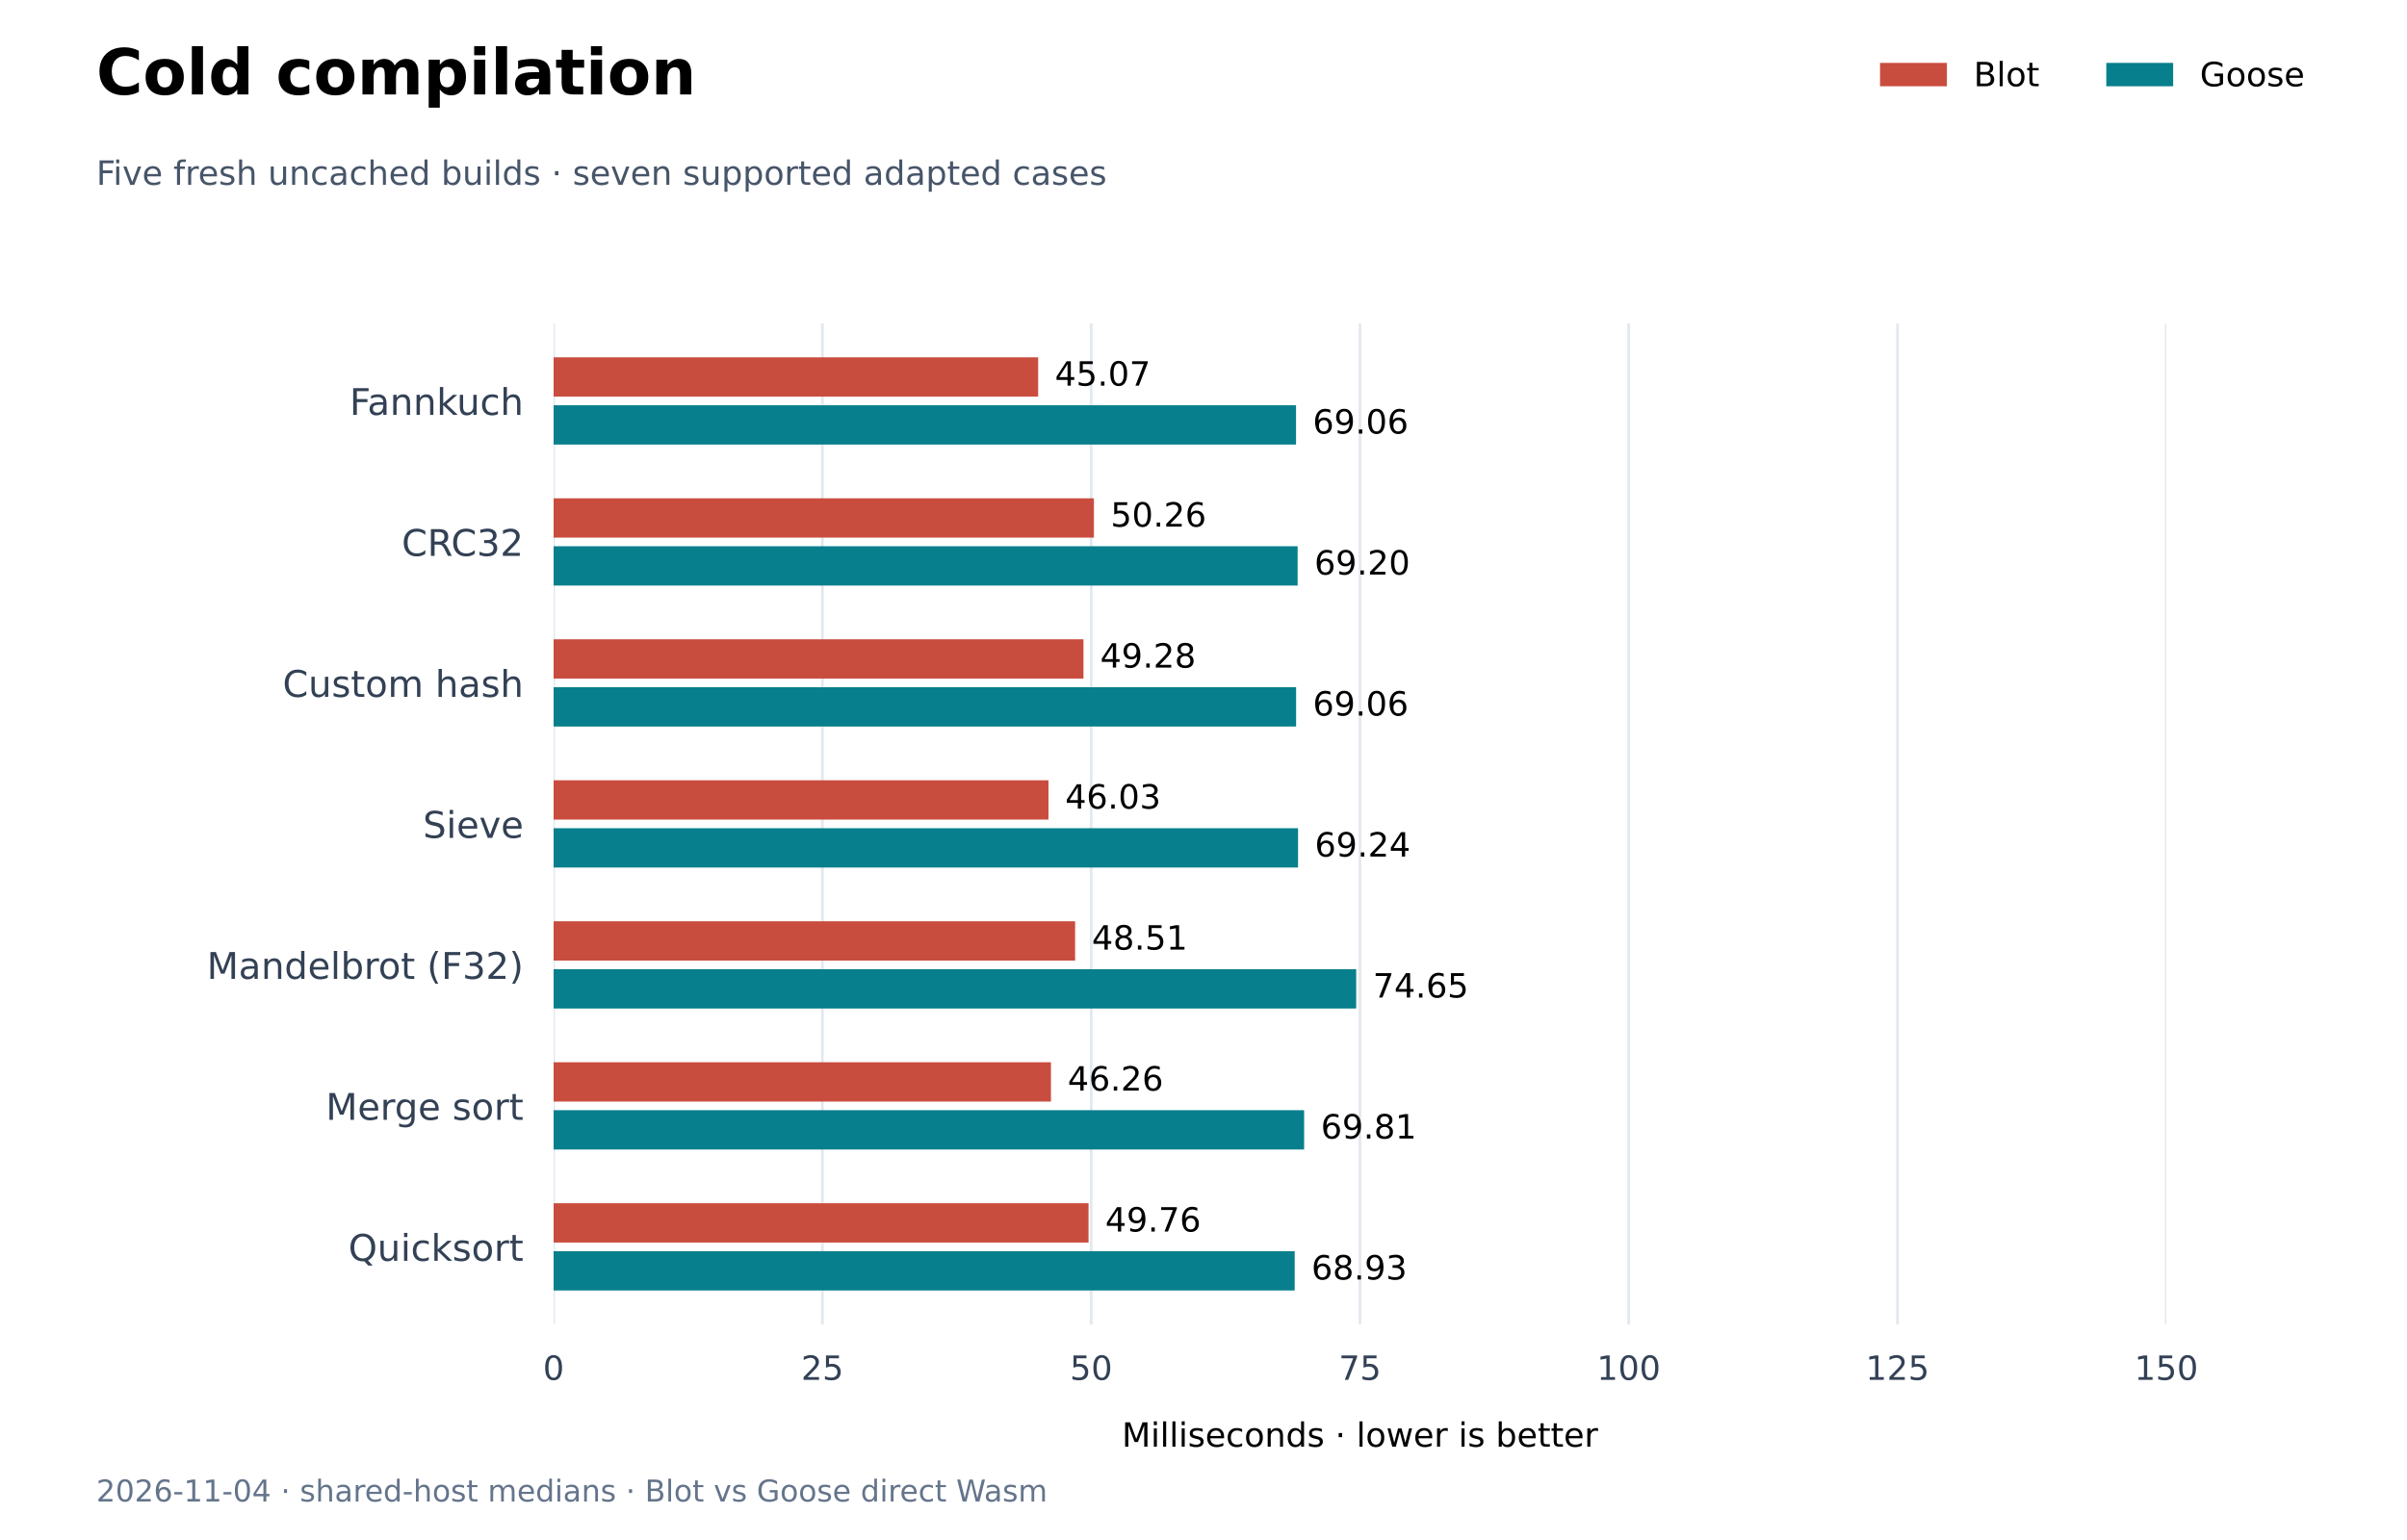
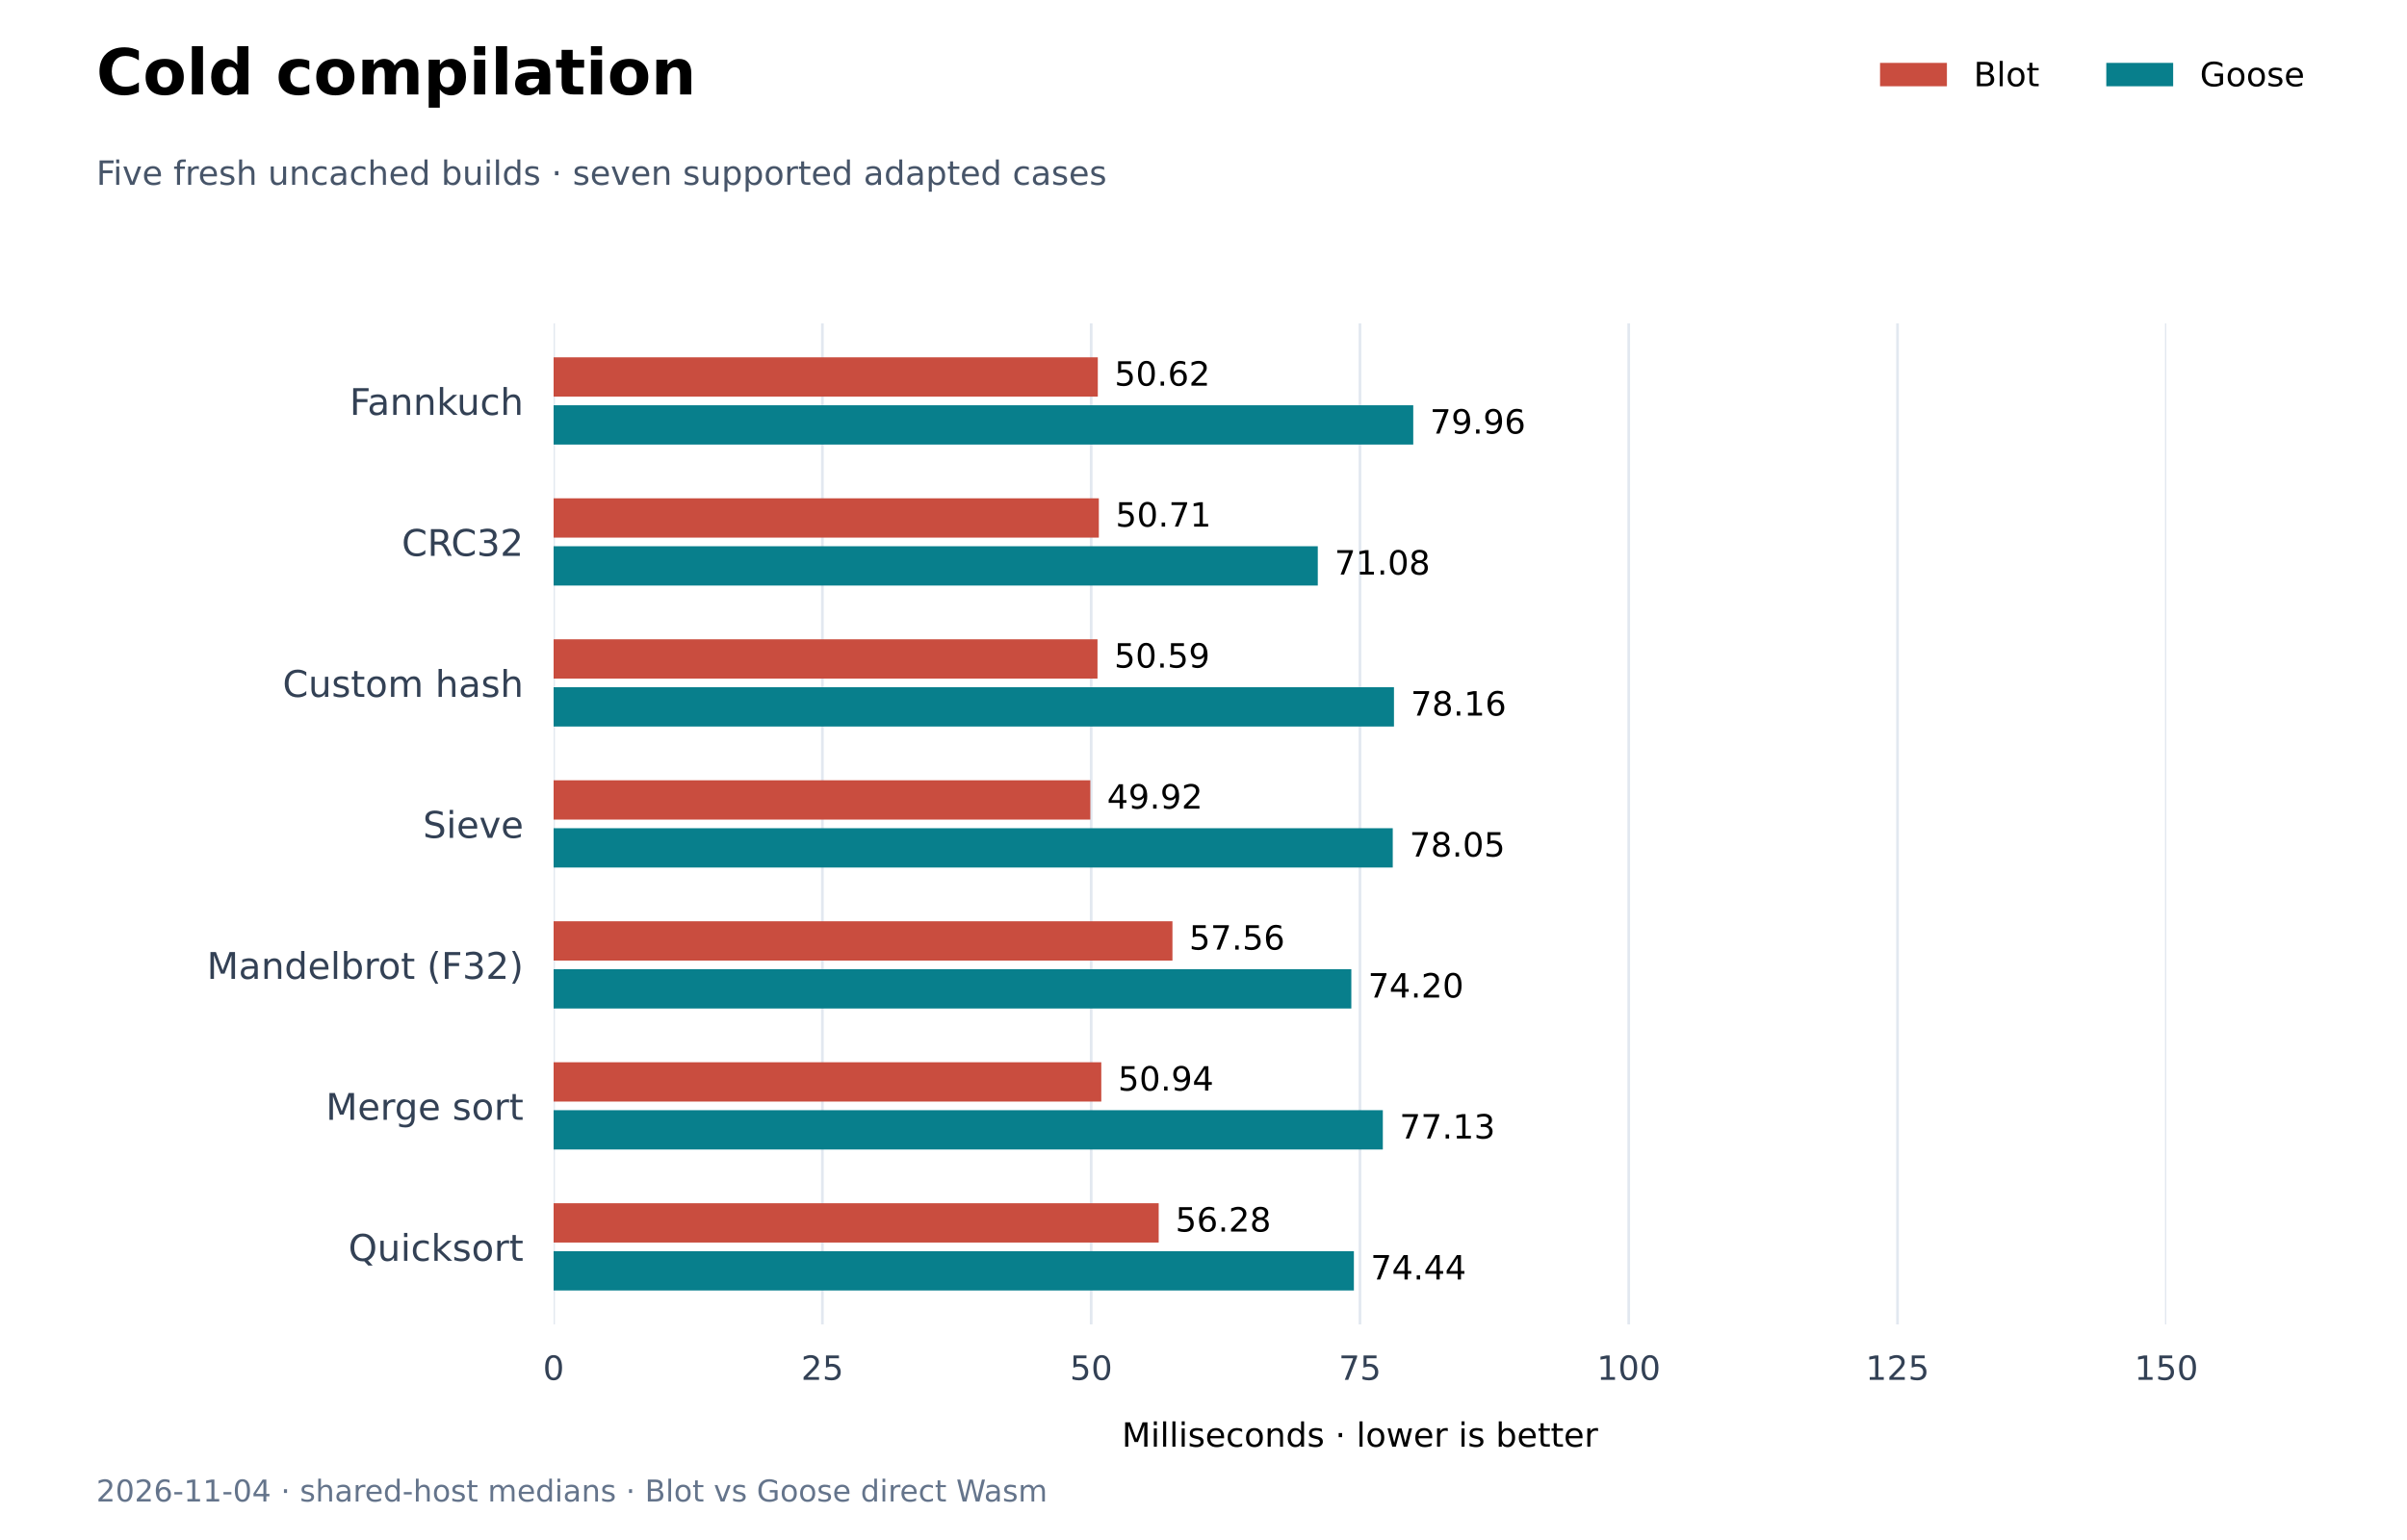
<svg xmlns="http://www.w3.org/2000/svg" width="720pt" height="460.8pt" viewBox="0 0 720 460.8" version="1.1">
  <defs>
    <style type="text/css">
    * {
      stroke-linejoin: round;
      stroke-linecap: butt;
    }
    </style>
  </defs>
  <g id="figure_1">
    <g id="patch_1">
      <path d="M 0 460.8 L 720 460.8 L 720 0 L 0 0 z " style="fill: #ffffff" />
    </g>
    <g id="axes_1">
      <g id="patch_2">
        <path d="M 165.6 396.288 L 648 396.288 L 648 96.768 L 165.6 96.768 z " style="fill: #ffffff" />
      </g>
      <g id="matplotlib.axis_1">
        <g id="xtick_1">
          <g id="line2d_1">
            <path d="M 165.6 396.288 L 165.6 96.768 " clip-path="url(#p71973d074f)" style="fill: none; stroke: #e2e8f0; stroke-width: 0.8; stroke-linecap: square" />
          </g>
          <g id="line2d_2" />
          <g id="text_1">
            <text style="font-size: 10px; font-family: 'DejaVu Sans', 'Bitstream Vera Sans', 'Computer Modern Sans Serif', 'Lucida Grande', 'Verdana', 'Geneva', 'Lucid', 'Arial', 'Helvetica', 'Avant Garde', sans-serif; text-anchor: middle; fill: #334155" x="165.6" y="412.886" transform="rotate(-0 165.6 412.8857)">0</text>
          </g>
        </g>
        <g id="xtick_2">
          <g id="line2d_3">
            <path d="M 246 396.288 L 246 96.768 " clip-path="url(#p71973d074f)" style="fill: none; stroke: #e2e8f0; stroke-width: 0.8; stroke-linecap: square" />
          </g>
          <g id="line2d_4" />
          <g id="text_2">
            <text style="font-size: 10px; font-family: 'DejaVu Sans', 'Bitstream Vera Sans', 'Computer Modern Sans Serif', 'Lucida Grande', 'Verdana', 'Geneva', 'Lucid', 'Arial', 'Helvetica', 'Avant Garde', sans-serif; text-anchor: middle; fill: #334155" x="246" y="412.886" transform="rotate(-0 246 412.8857)">25</text>
          </g>
        </g>
        <g id="xtick_3">
          <g id="line2d_5">
            <path d="M 326.4 396.288 L 326.4 96.768 " clip-path="url(#p71973d074f)" style="fill: none; stroke: #e2e8f0; stroke-width: 0.8; stroke-linecap: square" />
          </g>
          <g id="line2d_6" />
          <g id="text_3">
            <text style="font-size: 10px; font-family: 'DejaVu Sans', 'Bitstream Vera Sans', 'Computer Modern Sans Serif', 'Lucida Grande', 'Verdana', 'Geneva', 'Lucid', 'Arial', 'Helvetica', 'Avant Garde', sans-serif; text-anchor: middle; fill: #334155" x="326.4" y="412.886" transform="rotate(-0 326.4 412.8857)">50</text>
          </g>
        </g>
        <g id="xtick_4">
          <g id="line2d_7">
            <path d="M 406.8 396.288 L 406.8 96.768 " clip-path="url(#p71973d074f)" style="fill: none; stroke: #e2e8f0; stroke-width: 0.8; stroke-linecap: square" />
          </g>
          <g id="line2d_8" />
          <g id="text_4">
            <text style="font-size: 10px; font-family: 'DejaVu Sans', 'Bitstream Vera Sans', 'Computer Modern Sans Serif', 'Lucida Grande', 'Verdana', 'Geneva', 'Lucid', 'Arial', 'Helvetica', 'Avant Garde', sans-serif; text-anchor: middle; fill: #334155" x="406.8" y="412.886" transform="rotate(-0 406.8 412.8857)">75</text>
          </g>
        </g>
        <g id="xtick_5">
          <g id="line2d_9">
            <path d="M 487.2 396.288 L 487.2 96.768 " clip-path="url(#p71973d074f)" style="fill: none; stroke: #e2e8f0; stroke-width: 0.8; stroke-linecap: square" />
          </g>
          <g id="line2d_10" />
          <g id="text_5">
            <text style="font-size: 10px; font-family: 'DejaVu Sans', 'Bitstream Vera Sans', 'Computer Modern Sans Serif', 'Lucida Grande', 'Verdana', 'Geneva', 'Lucid', 'Arial', 'Helvetica', 'Avant Garde', sans-serif; text-anchor: middle; fill: #334155" x="487.2" y="412.886" transform="rotate(-0 487.2 412.8857)">100</text>
          </g>
        </g>
        <g id="xtick_6">
          <g id="line2d_11">
            <path d="M 567.6 396.288 L 567.6 96.768 " clip-path="url(#p71973d074f)" style="fill: none; stroke: #e2e8f0; stroke-width: 0.8; stroke-linecap: square" />
          </g>
          <g id="line2d_12" />
          <g id="text_6">
            <text style="font-size: 10px; font-family: 'DejaVu Sans', 'Bitstream Vera Sans', 'Computer Modern Sans Serif', 'Lucida Grande', 'Verdana', 'Geneva', 'Lucid', 'Arial', 'Helvetica', 'Avant Garde', sans-serif; text-anchor: middle; fill: #334155" x="567.6" y="412.886" transform="rotate(-0 567.6 412.8857)">125</text>
          </g>
        </g>
        <g id="xtick_7">
          <g id="line2d_13">
            <path d="M 648 396.288 L 648 96.768 " clip-path="url(#p71973d074f)" style="fill: none; stroke: #e2e8f0; stroke-width: 0.8; stroke-linecap: square" />
          </g>
          <g id="line2d_14" />
          <g id="text_7">
            <text style="font-size: 10px; font-family: 'DejaVu Sans', 'Bitstream Vera Sans', 'Computer Modern Sans Serif', 'Lucida Grande', 'Verdana', 'Geneva', 'Lucid', 'Arial', 'Helvetica', 'Avant Garde', sans-serif; text-anchor: middle; fill: #334155" x="648" y="412.886" transform="rotate(-0 648 412.8857)">150</text>
          </g>
        </g>
        <g id="text_8">
          <text style="font-size: 10px; font-family: 'DejaVu Sans', 'Bitstream Vera Sans', 'Computer Modern Sans Serif', 'Lucida Grande', 'Verdana', 'Geneva', 'Lucid', 'Arial', 'Helvetica', 'Avant Garde', sans-serif; text-anchor: middle" x="406.8" y="432.886" transform="rotate(-0 406.8 432.8864)">Milliseconds · lower is better</text>
        </g>
      </g>
      <g id="matplotlib.axis_2">
        <g id="ytick_1">
          <g id="line2d_15" />
          <g id="text_9">
            <text style="font-size: 11px; font-family: 'DejaVu Sans', 'Bitstream Vera Sans', 'Computer Modern Sans Serif', 'Lucida Grande', 'Verdana', 'Geneva', 'Lucid', 'Arial', 'Helvetica', 'Avant Garde', sans-serif; text-anchor: end; fill: #334155" x="156.6" y="124.149" transform="rotate(-0 156.6 124.1494)">Fannkuch</text>
          </g>
        </g>
        <g id="ytick_2">
          <g id="line2d_16" />
          <g id="text_10">
            <text style="font-size: 11px; font-family: 'DejaVu Sans', 'Bitstream Vera Sans', 'Computer Modern Sans Serif', 'Lucida Grande', 'Verdana', 'Geneva', 'Lucid', 'Arial', 'Helvetica', 'Avant Garde', sans-serif; text-anchor: end; fill: #334155" x="156.6" y="166.335" transform="rotate(-0 156.6 166.3349)">CRC32</text>
          </g>
        </g>
        <g id="ytick_3">
          <g id="line2d_17" />
          <g id="text_11">
            <text style="font-size: 11px; font-family: 'DejaVu Sans', 'Bitstream Vera Sans', 'Computer Modern Sans Serif', 'Lucida Grande', 'Verdana', 'Geneva', 'Lucid', 'Arial', 'Helvetica', 'Avant Garde', sans-serif; text-anchor: end; fill: #334155" x="156.6" y="208.521" transform="rotate(-0 156.6 208.5212)">Custom hash</text>
          </g>
        </g>
        <g id="ytick_4">
          <g id="line2d_18" />
          <g id="text_12">
            <text style="font-size: 11px; font-family: 'DejaVu Sans', 'Bitstream Vera Sans', 'Computer Modern Sans Serif', 'Lucida Grande', 'Verdana', 'Geneva', 'Lucid', 'Arial', 'Helvetica', 'Avant Garde', sans-serif; text-anchor: end; fill: #334155" x="156.6" y="250.707" transform="rotate(-0 156.6 250.7071)">Sieve</text>
          </g>
        </g>
        <g id="ytick_5">
          <g id="line2d_19" />
          <g id="text_13">
            <text style="font-size: 11px; font-family: 'DejaVu Sans', 'Bitstream Vera Sans', 'Computer Modern Sans Serif', 'Lucida Grande', 'Verdana', 'Geneva', 'Lucid', 'Arial', 'Helvetica', 'Avant Garde', sans-serif; text-anchor: end; fill: #334155" x="156.6" y="292.893" transform="rotate(-0 156.6 292.8931)">Mandelbrot (F32)</text>
          </g>
        </g>
        <g id="ytick_6">
          <g id="line2d_20" />
          <g id="text_14">
            <text style="font-size: 11px; font-family: 'DejaVu Sans', 'Bitstream Vera Sans', 'Computer Modern Sans Serif', 'Lucida Grande', 'Verdana', 'Geneva', 'Lucid', 'Arial', 'Helvetica', 'Avant Garde', sans-serif; text-anchor: end; fill: #334155" x="156.6" y="335.079" transform="rotate(-0 156.6 335.0785)">Merge sort</text>
          </g>
        </g>
        <g id="ytick_7">
          <g id="line2d_21" />
          <g id="text_15">
            <text style="font-size: 11px; font-family: 'DejaVu Sans', 'Bitstream Vera Sans', 'Computer Modern Sans Serif', 'Lucida Grande', 'Verdana', 'Geneva', 'Lucid', 'Arial', 'Helvetica', 'Avant Garde', sans-serif; text-anchor: end; fill: #334155" x="156.6" y="377.265" transform="rotate(-0 156.6 377.2649)">Quicksort</text>
          </g>
        </g>
      </g>
      <g id="patch_3">
-         <path d="M 165.6 106.918 L 310.547 106.918 L 310.547 118.679 L 165.6 118.679 z " clip-path="url(#p71973d074f)" style="fill: #c94d3f" />
+         <path d="M 165.6 106.918 L 328.384 106.918 L 328.384 118.679 L 165.6 118.679 z " clip-path="url(#p71973d074f)" style="fill: #c94d3f" />
      </g>
      <g id="patch_4">
-         <path d="M 165.6 149.104 L 327.221 149.104 L 327.221 160.865 L 165.6 160.865 z " clip-path="url(#p71973d074f)" style="fill: #c94d3f" />
+         <path d="M 165.6 149.104 L 328.694 149.104 L 328.694 160.865 L 165.6 160.865 z " clip-path="url(#p71973d074f)" style="fill: #c94d3f" />
      </g>
      <g id="patch_5">
-         <path d="M 165.6 191.29 L 324.099 191.29 L 324.099 203.051 L 165.6 203.051 z " clip-path="url(#p71973d074f)" style="fill: #c94d3f" />
+         <path d="M 165.6 191.29 L 328.292 191.29 L 328.292 203.051 L 165.6 203.051 z " clip-path="url(#p71973d074f)" style="fill: #c94d3f" />
      </g>
      <g id="patch_6">
-         <path d="M 165.6 233.476 L 313.624 233.476 L 313.624 245.237 L 165.6 245.237 z " clip-path="url(#p71973d074f)" style="fill: #c94d3f" />
+         <path d="M 165.6 233.476 L 326.147 233.476 L 326.147 245.237 L 165.6 245.237 z " clip-path="url(#p71973d074f)" style="fill: #c94d3f" />
      </g>
      <g id="patch_7">
-         <path d="M 165.6 275.662 L 321.596 275.662 L 321.596 287.423 L 165.6 287.423 z " clip-path="url(#p71973d074f)" style="fill: #c94d3f" />
+         <path d="M 165.6 275.662 L 350.713 275.662 L 350.713 287.423 L 165.6 287.423 z " clip-path="url(#p71973d074f)" style="fill: #c94d3f" />
      </g>
      <g id="patch_8">
-         <path d="M 165.6 317.848 L 314.368 317.848 L 314.368 329.609 L 165.6 329.609 z " clip-path="url(#p71973d074f)" style="fill: #c94d3f" />
+         <path d="M 165.6 317.848 L 329.427 317.848 L 329.427 329.609 L 165.6 329.609 z " clip-path="url(#p71973d074f)" style="fill: #c94d3f" />
      </g>
      <g id="patch_9">
-         <path d="M 165.6 360.033 L 325.614 360.033 L 325.614 371.795 L 165.6 371.795 z " clip-path="url(#p71973d074f)" style="fill: #c94d3f" />
+         <path d="M 165.6 360.033 L 346.596 360.033 L 346.596 371.795 L 165.6 371.795 z " clip-path="url(#p71973d074f)" style="fill: #c94d3f" />
      </g>
      <g id="patch_10">
-         <path d="M 165.6 121.261 L 387.683 121.261 L 387.683 133.023 L 165.6 133.023 z " clip-path="url(#p71973d074f)" style="fill: #087f8c" />
+         <path d="M 165.6 121.261 L 422.744 121.261 L 422.744 133.023 L 165.6 133.023 z " clip-path="url(#p71973d074f)" style="fill: #087f8c" />
      </g>
      <g id="patch_11">
-         <path d="M 165.6 163.447 L 388.16 163.447 L 388.16 175.208 L 165.6 175.208 z " clip-path="url(#p71973d074f)" style="fill: #087f8c" />
+         <path d="M 165.6 163.447 L 394.185 163.447 L 394.185 175.208 L 165.6 175.208 z " clip-path="url(#p71973d074f)" style="fill: #087f8c" />
      </g>
      <g id="patch_12">
-         <path d="M 165.6 205.633 L 387.7 205.633 L 387.7 217.394 L 165.6 217.394 z " clip-path="url(#p71973d074f)" style="fill: #087f8c" />
+         <path d="M 165.6 205.633 L 416.977 205.633 L 416.977 217.394 L 165.6 217.394 z " clip-path="url(#p71973d074f)" style="fill: #087f8c" />
      </g>
      <g id="patch_13">
-         <path d="M 165.6 247.819 L 388.283 247.819 L 388.283 259.58 L 165.6 259.58 z " clip-path="url(#p71973d074f)" style="fill: #087f8c" />
+         <path d="M 165.6 247.819 L 416.612 247.819 L 416.612 259.58 L 165.6 259.58 z " clip-path="url(#p71973d074f)" style="fill: #087f8c" />
      </g>
      <g id="patch_14">
-         <path d="M 165.6 290.005 L 405.674 290.005 L 405.674 301.766 L 165.6 301.766 z " clip-path="url(#p71973d074f)" style="fill: #087f8c" />
+         <path d="M 165.6 290.005 L 404.219 290.005 L 404.219 301.766 L 165.6 301.766 z " clip-path="url(#p71973d074f)" style="fill: #087f8c" />
      </g>
      <g id="patch_15">
-         <path d="M 165.6 332.191 L 390.097 332.191 L 390.097 343.952 L 165.6 343.952 z " clip-path="url(#p71973d074f)" style="fill: #087f8c" />
+         <path d="M 165.6 332.191 L 413.643 332.191 L 413.643 343.952 L 165.6 343.952 z " clip-path="url(#p71973d074f)" style="fill: #087f8c" />
      </g>
      <g id="patch_16">
-         <path d="M 165.6 374.377 L 387.278 374.377 L 387.278 386.138 L 165.6 386.138 z " clip-path="url(#p71973d074f)" style="fill: #087f8c" />
+         <path d="M 165.6 374.377 L 404.985 374.377 L 404.985 386.138 L 165.6 386.138 z " clip-path="url(#p71973d074f)" style="fill: #087f8c" />
      </g>
      <g id="text_16">
-         <text style="font-size: 10px; font-family: 'DejaVu Sans', 'Bitstream Vera Sans', 'Computer Modern Sans Serif', 'Lucida Grande', 'Verdana', 'Geneva', 'Lucid', 'Arial', 'Helvetica', 'Avant Garde', sans-serif; text-anchor: start" x="315.547" y="115.396" transform="rotate(-0 315.5471 115.3963)">45.07</text>
+         <text style="font-size: 10px; font-family: 'DejaVu Sans', 'Bitstream Vera Sans', 'Computer Modern Sans Serif', 'Lucida Grande', 'Verdana', 'Geneva', 'Lucid', 'Arial', 'Helvetica', 'Avant Garde', sans-serif; text-anchor: start" x="333.384" y="115.396" transform="rotate(-0 333.3844 115.3963)">50.62</text>
      </g>
      <g id="text_17">
-         <text style="font-size: 10px; font-family: 'DejaVu Sans', 'Bitstream Vera Sans', 'Computer Modern Sans Serif', 'Lucida Grande', 'Verdana', 'Geneva', 'Lucid', 'Arial', 'Helvetica', 'Avant Garde', sans-serif; text-anchor: start" x="332.221" y="157.582" transform="rotate(-0 332.2205 157.5822)">50.26</text>
+         <text style="font-size: 10px; font-family: 'DejaVu Sans', 'Bitstream Vera Sans', 'Computer Modern Sans Serif', 'Lucida Grande', 'Verdana', 'Geneva', 'Lucid', 'Arial', 'Helvetica', 'Avant Garde', sans-serif; text-anchor: start" x="333.694" y="157.582" transform="rotate(-0 333.694 157.5822)">50.71</text>
      </g>
      <g id="text_18">
-         <text style="font-size: 10px; font-family: 'DejaVu Sans', 'Bitstream Vera Sans', 'Computer Modern Sans Serif', 'Lucida Grande', 'Verdana', 'Geneva', 'Lucid', 'Arial', 'Helvetica', 'Avant Garde', sans-serif; text-anchor: start" x="329.099" y="199.768" transform="rotate(-0 329.0992 199.7681)">49.28</text>
+         <text style="font-size: 10px; font-family: 'DejaVu Sans', 'Bitstream Vera Sans', 'Computer Modern Sans Serif', 'Lucida Grande', 'Verdana', 'Geneva', 'Lucid', 'Arial', 'Helvetica', 'Avant Garde', sans-serif; text-anchor: start" x="333.292" y="199.768" transform="rotate(-0 333.2916 199.7681)">50.59</text>
      </g>
      <g id="text_19">
-         <text style="font-size: 10px; font-family: 'DejaVu Sans', 'Bitstream Vera Sans', 'Computer Modern Sans Serif', 'Lucida Grande', 'Verdana', 'Geneva', 'Lucid', 'Arial', 'Helvetica', 'Avant Garde', sans-serif; text-anchor: start" x="318.624" y="241.954" transform="rotate(-0 318.6243 241.9541)">46.03</text>
+         <text style="font-size: 10px; font-family: 'DejaVu Sans', 'Bitstream Vera Sans', 'Computer Modern Sans Serif', 'Lucida Grande', 'Verdana', 'Geneva', 'Lucid', 'Arial', 'Helvetica', 'Avant Garde', sans-serif; text-anchor: start" x="331.147" y="241.954" transform="rotate(-0 331.1467 241.9541)">49.92</text>
      </g>
      <g id="text_20">
-         <text style="font-size: 10px; font-family: 'DejaVu Sans', 'Bitstream Vera Sans', 'Computer Modern Sans Serif', 'Lucida Grande', 'Verdana', 'Geneva', 'Lucid', 'Arial', 'Helvetica', 'Avant Garde', sans-serif; text-anchor: start" x="326.596" y="284.14" transform="rotate(-0 326.596 284.14)">48.51</text>
+         <text style="font-size: 10px; font-family: 'DejaVu Sans', 'Bitstream Vera Sans', 'Computer Modern Sans Serif', 'Lucida Grande', 'Verdana', 'Geneva', 'Lucid', 'Arial', 'Helvetica', 'Avant Garde', sans-serif; text-anchor: start" x="355.713" y="284.14" transform="rotate(-0 355.7132 284.14)">57.56</text>
      </g>
      <g id="text_21">
-         <text style="font-size: 10px; font-family: 'DejaVu Sans', 'Bitstream Vera Sans', 'Computer Modern Sans Serif', 'Lucida Grande', 'Verdana', 'Geneva', 'Lucid', 'Arial', 'Helvetica', 'Avant Garde', sans-serif; text-anchor: start" x="319.368" y="326.326" transform="rotate(-0 319.368 326.3259)">46.26</text>
+         <text style="font-size: 10px; font-family: 'DejaVu Sans', 'Bitstream Vera Sans', 'Computer Modern Sans Serif', 'Lucida Grande', 'Verdana', 'Geneva', 'Lucid', 'Arial', 'Helvetica', 'Avant Garde', sans-serif; text-anchor: start" x="334.427" y="326.326" transform="rotate(-0 334.4271 326.3259)">50.94</text>
      </g>
      <g id="text_22">
-         <text style="font-size: 10px; font-family: 'DejaVu Sans', 'Bitstream Vera Sans', 'Computer Modern Sans Serif', 'Lucida Grande', 'Verdana', 'Geneva', 'Lucid', 'Arial', 'Helvetica', 'Avant Garde', sans-serif; text-anchor: start" x="330.614" y="368.512" transform="rotate(-0 330.6137 368.5118)">49.76</text>
+         <text style="font-size: 10px; font-family: 'DejaVu Sans', 'Bitstream Vera Sans', 'Computer Modern Sans Serif', 'Lucida Grande', 'Verdana', 'Geneva', 'Lucid', 'Arial', 'Helvetica', 'Avant Garde', sans-serif; text-anchor: start" x="351.596" y="368.512" transform="rotate(-0 351.5958 368.5118)">56.28</text>
      </g>
      <g id="text_23">
-         <text style="font-size: 10px; font-family: 'DejaVu Sans', 'Bitstream Vera Sans', 'Computer Modern Sans Serif', 'Lucida Grande', 'Verdana', 'Geneva', 'Lucid', 'Arial', 'Helvetica', 'Avant Garde', sans-serif; text-anchor: start" x="392.683" y="129.74" transform="rotate(-0 392.6834 129.7395)">69.06</text>
+         <text style="font-size: 10px; font-family: 'DejaVu Sans', 'Bitstream Vera Sans', 'Computer Modern Sans Serif', 'Lucida Grande', 'Verdana', 'Geneva', 'Lucid', 'Arial', 'Helvetica', 'Avant Garde', sans-serif; text-anchor: start" x="427.744" y="129.74" transform="rotate(-0 427.7439 129.7395)">79.96</text>
      </g>
      <g id="text_24">
-         <text style="font-size: 10px; font-family: 'DejaVu Sans', 'Bitstream Vera Sans', 'Computer Modern Sans Serif', 'Lucida Grande', 'Verdana', 'Geneva', 'Lucid', 'Arial', 'Helvetica', 'Avant Garde', sans-serif; text-anchor: start" x="393.16" y="171.925" transform="rotate(-0 393.1604 171.9254)">69.20</text>
+         <text style="font-size: 10px; font-family: 'DejaVu Sans', 'Bitstream Vera Sans', 'Computer Modern Sans Serif', 'Lucida Grande', 'Verdana', 'Geneva', 'Lucid', 'Arial', 'Helvetica', 'Avant Garde', sans-serif; text-anchor: start" x="399.185" y="171.925" transform="rotate(-0 399.1846 171.9254)">71.08</text>
      </g>
      <g id="text_25">
-         <text style="font-size: 10px; font-family: 'DejaVu Sans', 'Bitstream Vera Sans', 'Computer Modern Sans Serif', 'Lucida Grande', 'Verdana', 'Geneva', 'Lucid', 'Arial', 'Helvetica', 'Avant Garde', sans-serif; text-anchor: start" x="392.7" y="214.111" transform="rotate(-0 392.7001 214.1113)">69.06</text>
+         <text style="font-size: 10px; font-family: 'DejaVu Sans', 'Bitstream Vera Sans', 'Computer Modern Sans Serif', 'Lucida Grande', 'Verdana', 'Geneva', 'Lucid', 'Arial', 'Helvetica', 'Avant Garde', sans-serif; text-anchor: start" x="421.977" y="214.111" transform="rotate(-0 421.9766 214.1113)">78.16</text>
      </g>
      <g id="text_26">
-         <text style="font-size: 10px; font-family: 'DejaVu Sans', 'Bitstream Vera Sans', 'Computer Modern Sans Serif', 'Lucida Grande', 'Verdana', 'Geneva', 'Lucid', 'Arial', 'Helvetica', 'Avant Garde', sans-serif; text-anchor: start" x="393.283" y="256.297" transform="rotate(-0 393.2826 256.2973)">69.24</text>
+         <text style="font-size: 10px; font-family: 'DejaVu Sans', 'Bitstream Vera Sans', 'Computer Modern Sans Serif', 'Lucida Grande', 'Verdana', 'Geneva', 'Lucid', 'Arial', 'Helvetica', 'Avant Garde', sans-serif; text-anchor: start" x="421.612" y="256.297" transform="rotate(-0 421.6122 256.2973)">78.05</text>
      </g>
      <g id="text_27">
-         <text style="font-size: 10px; font-family: 'DejaVu Sans', 'Bitstream Vera Sans', 'Computer Modern Sans Serif', 'Lucida Grande', 'Verdana', 'Geneva', 'Lucid', 'Arial', 'Helvetica', 'Avant Garde', sans-serif; text-anchor: start" x="410.674" y="298.483" transform="rotate(-0 410.6743 298.4832)">74.65</text>
+         <text style="font-size: 10px; font-family: 'DejaVu Sans', 'Bitstream Vera Sans', 'Computer Modern Sans Serif', 'Lucida Grande', 'Verdana', 'Geneva', 'Lucid', 'Arial', 'Helvetica', 'Avant Garde', sans-serif; text-anchor: start" x="409.219" y="298.483" transform="rotate(-0 409.2188 298.4832)">74.20</text>
      </g>
      <g id="text_28">
-         <text style="font-size: 10px; font-family: 'DejaVu Sans', 'Bitstream Vera Sans', 'Computer Modern Sans Serif', 'Lucida Grande', 'Verdana', 'Geneva', 'Lucid', 'Arial', 'Helvetica', 'Avant Garde', sans-serif; text-anchor: start" x="395.097" y="340.669" transform="rotate(-0 395.0968 340.6691)">69.81</text>
+         <text style="font-size: 10px; font-family: 'DejaVu Sans', 'Bitstream Vera Sans', 'Computer Modern Sans Serif', 'Lucida Grande', 'Verdana', 'Geneva', 'Lucid', 'Arial', 'Helvetica', 'Avant Garde', sans-serif; text-anchor: start" x="418.643" y="340.669" transform="rotate(-0 418.6434 340.6691)">77.13</text>
      </g>
      <g id="text_29">
-         <text style="font-size: 10px; font-family: 'DejaVu Sans', 'Bitstream Vera Sans', 'Computer Modern Sans Serif', 'Lucida Grande', 'Verdana', 'Geneva', 'Lucid', 'Arial', 'Helvetica', 'Avant Garde', sans-serif; text-anchor: start" x="392.278" y="382.855" transform="rotate(-0 392.2781 382.855)">68.93</text>
+         <text style="font-size: 10px; font-family: 'DejaVu Sans', 'Bitstream Vera Sans', 'Computer Modern Sans Serif', 'Lucida Grande', 'Verdana', 'Geneva', 'Lucid', 'Arial', 'Helvetica', 'Avant Garde', sans-serif; text-anchor: start" x="409.985" y="382.855" transform="rotate(-0 409.9849 382.855)">74.44</text>
      </g>
    </g>
    <g id="text_30">
      <text style="font-weight: 700; font-size: 19px; font-family: 'DejaVu Sans', 'Bitstream Vera Sans', 'Computer Modern Sans Serif', 'Lucida Grande', 'Verdana', 'Geneva', 'Lucid', 'Arial', 'Helvetica', 'Avant Garde', sans-serif; text-anchor: start" x="28.8" y="28.261" transform="rotate(-0 28.8 28.26103)">Cold compilation</text>
    </g>
    <g id="text_31">
      <text style="font-size: 10px; font-family: 'DejaVu Sans', 'Bitstream Vera Sans', 'Computer Modern Sans Serif', 'Lucida Grande', 'Verdana', 'Geneva', 'Lucid', 'Arial', 'Helvetica', 'Avant Garde', sans-serif; text-anchor: start; fill: #475569" x="28.8" y="55.296" transform="rotate(-0 28.8 55.296)">Five fresh uncached builds · seven supported adapted cases</text>
    </g>
    <g id="text_32">
      <text style="font-size: 9px; font-family: 'DejaVu Sans', 'Bitstream Vera Sans', 'Computer Modern Sans Serif', 'Lucida Grande', 'Verdana', 'Geneva', 'Lucid', 'Arial', 'Helvetica', 'Avant Garde', sans-serif; text-anchor: start; fill: #64748b" x="28.8" y="449.28" transform="rotate(-0 28.8 449.28)">2026-11-04 · shared-host medians · Blot vs Goose direct Wasm</text>
    </g>
    <g id="legend_1">
      <g id="patch_17">
        <path d="M 562.373 25.814 L 582.373 25.814 L 582.373 18.814 L 562.373 18.814 z " style="fill: #c94d3f" />
      </g>
      <g id="text_33">
        <text style="font-size: 10px; font-family: 'DejaVu Sans', 'Bitstream Vera Sans', 'Computer Modern Sans Serif', 'Lucida Grande', 'Verdana', 'Geneva', 'Lucid', 'Arial', 'Helvetica', 'Avant Garde', sans-serif; text-anchor: start" x="590.373" y="25.814" transform="rotate(-0 590.3734 25.81444)">Blot</text>
      </g>
      <g id="patch_18">
        <path d="M 630.052 25.814 L 650.052 25.814 L 650.052 18.814 L 630.052 18.814 z " style="fill: #087f8c" />
      </g>
      <g id="text_34">
        <text style="font-size: 10px; font-family: 'DejaVu Sans', 'Bitstream Vera Sans', 'Computer Modern Sans Serif', 'Lucida Grande', 'Verdana', 'Geneva', 'Lucid', 'Arial', 'Helvetica', 'Avant Garde', sans-serif; text-anchor: start" x="658.052" y="25.814" transform="rotate(-0 658.0516 25.81444)">Goose</text>
      </g>
    </g>
  </g>
  <defs>
    <clipPath id="p71973d074f">
      <rect x="165.6" y="96.768" width="482.4" height="299.52" />
    </clipPath>
  </defs>
</svg>
